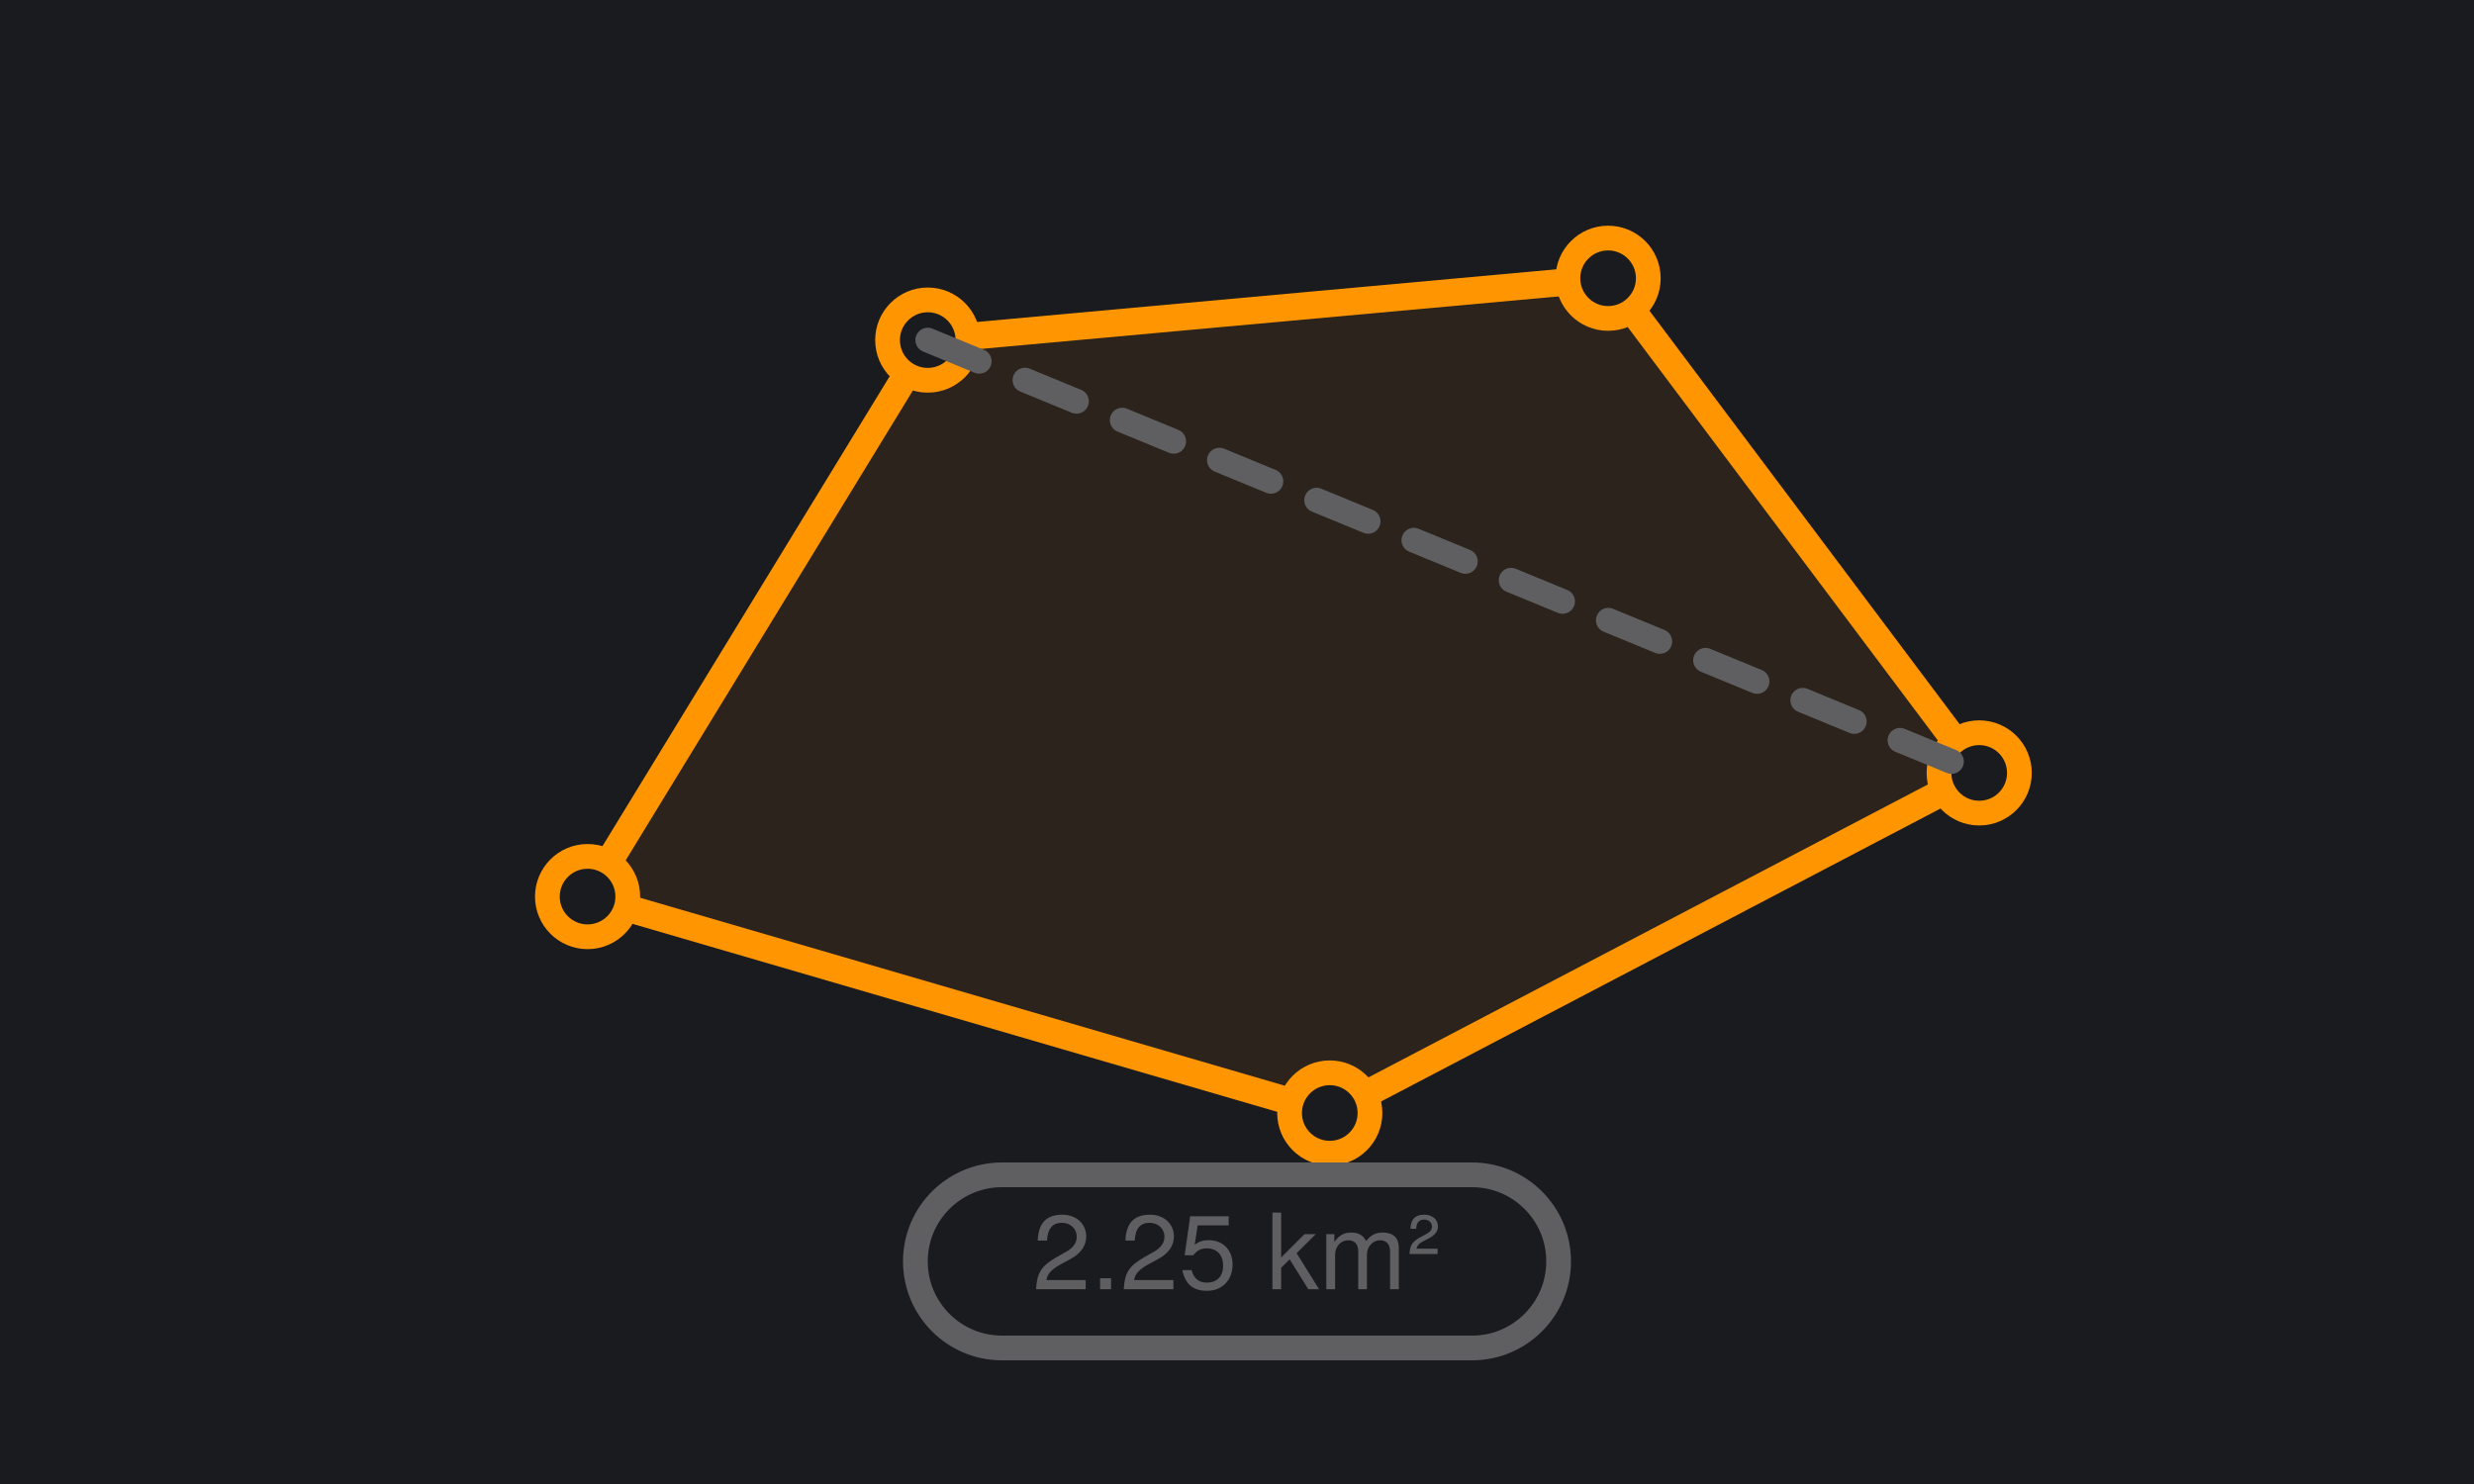
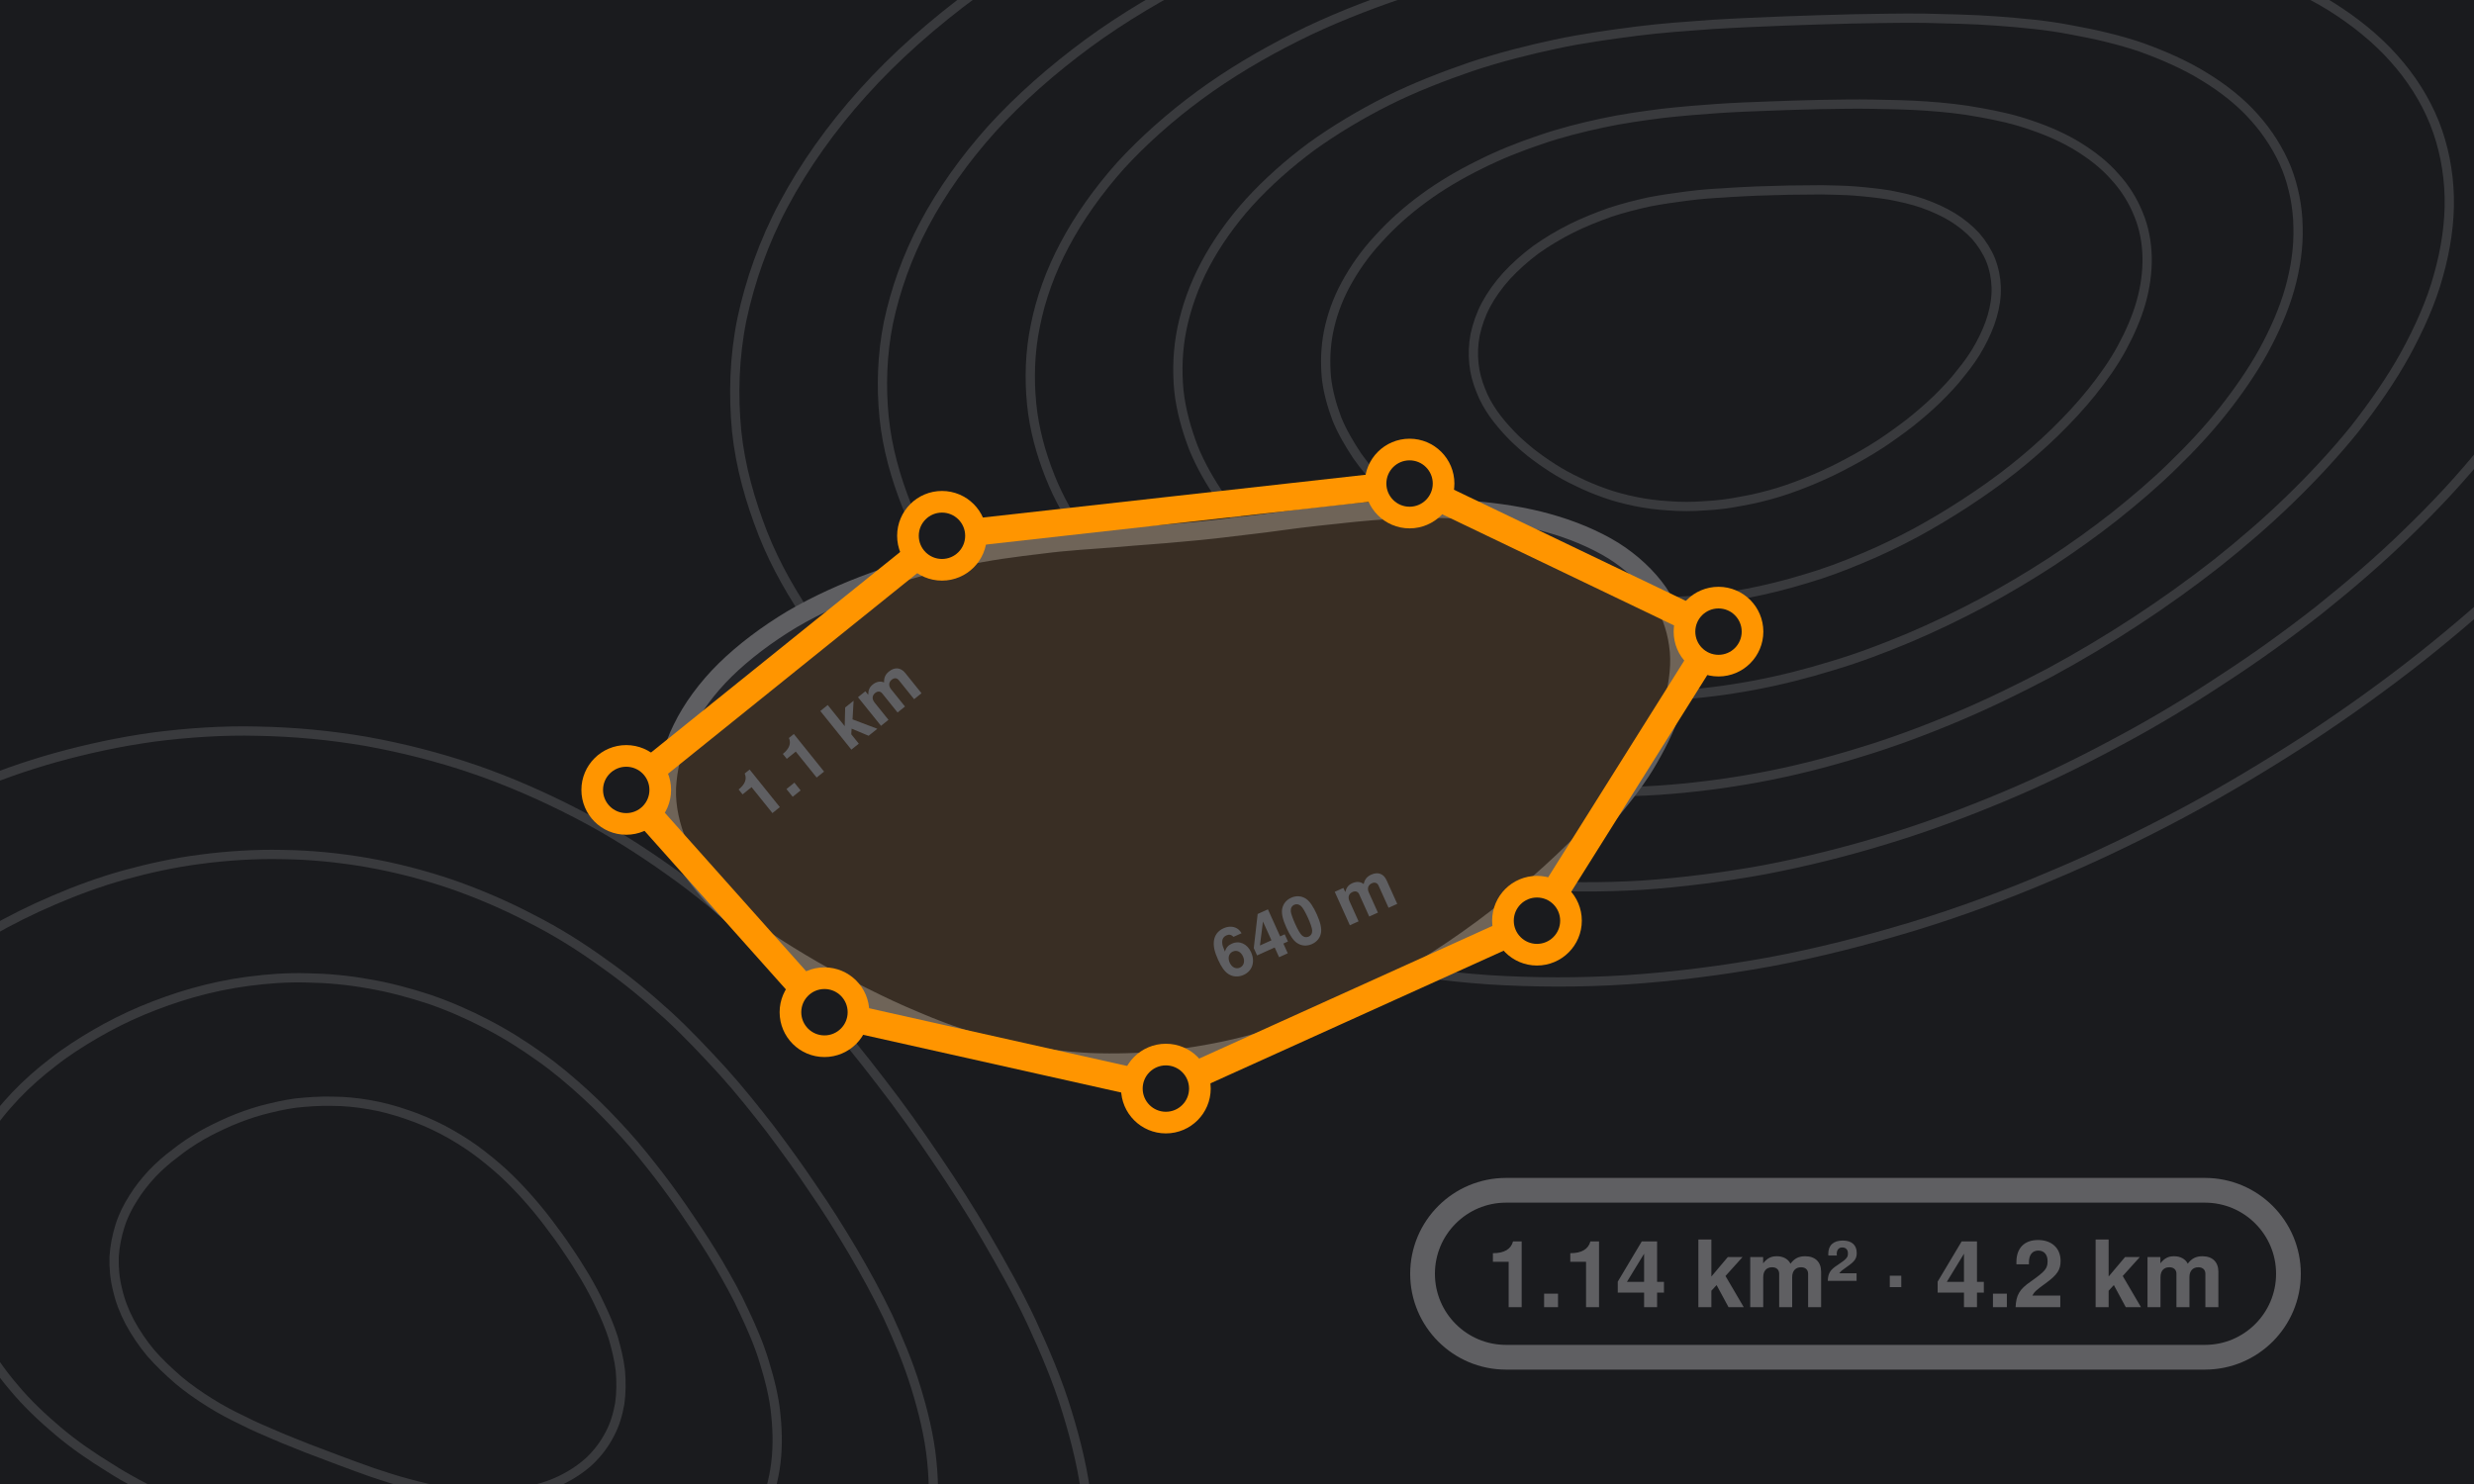
- <svg xmlns="http://www.w3.org/2000/svg" width="800" height="480" viewBox="0 0 800 480">
-   <path fill="#1a1b1e" stroke="none" d="M 0 0 L 800 0 L 800 480 L 0 480 Z" />
-   <path d="M 190 290 L 300 110 L 520 90 L 640 250 L 430 360 Z" fill="#ff9500" fill-opacity="0.08" stroke="#ff9500" stroke-width="8.8" stroke-linejoin="round" />
-   <g fill="#1a1b1e" stroke="#ff9500" stroke-width="8">
-     <circle cx="190" cy="290" r="13" />
-     <circle cx="300" cy="110" r="13" />
-     <circle cx="520" cy="90" r="13" />
-     <circle cx="640" cy="250" r="13" />
-     <circle cx="430" cy="360" r="13" />
+ <svg xmlns="http://www.w3.org/2000/svg" viewBox="0 0 800 480">
+   <defs>
+     <clipPath id="card">
+       <rect width="800" height="480" />
+     </clipPath>
+   </defs>
+   <g clip-path="url(#card)">
+     <path fill="#1a1b1e" stroke="none" d="M 0 0 L 800 0 L 800 480 L 0 480 Z" />
+     <path fill="none" stroke="#393a3d" stroke-width="3" d="M 643.7 84.1 C 644.8 86.9 645.4 89.9 645.5 92.9 C 645.6 96 645.1 99.2 644.2 102.3 C 643.3 105.4 641.9 108.6 640.2 111.7 C 638.6 114.7 636.4 117.8 634.1 120.6 C 631.9 123.5 629.2 126.3 626.5 129 C 623.8 131.6 620.8 134.2 617.8 136.6 C 614.7 139 611.5 141.3 608.2 143.5 C 604.8 145.7 601.4 147.7 597.8 149.6 C 594.3 151.5 590.6 153.3 586.8 154.9 C 583 156.5 579.1 158 575.2 159.2 C 571.3 160.4 567.2 161.4 563.2 162.1 C 559.2 162.9 555.2 163.4 551.2 163.6 C 547.3 163.9 543.4 163.9 539.6 163.6 C 535.9 163.4 532.2 162.9 528.8 162.2 C 525.3 161.5 522 160.6 518.9 159.5 C 515.8 158.4 512.9 157.2 510.1 155.8 C 507.3 154.5 504.6 153 502.1 151.4 C 499.6 149.8 497.2 148.1 494.9 146.3 C 492.7 144.5 490.5 142.6 488.5 140.5 C 486.5 138.4 484.6 136.2 482.9 133.8 C 481.3 131.5 479.8 128.9 478.8 126.2 C 477.7 123.5 476.9 120.6 476.6 117.6 C 476.3 114.6 476.4 111.4 477 108.3 C 477.7 105.1 478.8 101.8 480.5 98.6 C 482.2 95.4 484.5 92.2 487.2 89.2 C 489.9 86.3 493.1 83.4 496.6 80.8 C 500.1 78.3 504.1 75.9 508.1 73.9 C 512.1 71.9 516.4 70.2 520.6 68.7 C 524.8 67.3 529.2 66.2 533.3 65.3 C 537.5 64.5 541.6 63.9 545.6 63.4 C 549.5 62.9 553.3 62.6 557.1 62.4 C 560.8 62.1 564.3 62 567.9 61.8 C 571.4 61.7 574.9 61.6 578.4 61.5 C 582 61.5 585.5 61.4 589.1 61.4 C 592.7 61.5 596.3 61.5 600 61.8 C 603.7 62.1 607.4 62.5 611.1 63.1 C 614.7 63.8 618.4 64.6 621.8 65.8 C 625.2 67 628.5 68.5 631.3 70.2 C 634.2 72 636.8 74.1 638.9 76.4 C 640.9 78.7 642.6 81.4 643.7 84.1 Z" />
+     <path fill="none" stroke="#393a3d" stroke-width="3" d="M 691.5 69.3 C 693.3 73.6 694.2 78.4 694.3 83.2 C 694.4 87.9 693.7 93 692.3 97.9 C 690.9 102.8 688.7 107.8 686.1 112.6 C 683.5 117.4 680.1 122.2 676.5 126.7 C 672.9 131.2 668.8 135.6 664.5 139.8 C 660.2 144 655.6 148 650.8 151.8 C 646 155.6 640.9 159.2 635.7 162.6 C 630.5 166 625 169.3 619.5 172.3 C 613.9 175.3 608.1 178.1 602.1 180.6 C 596.2 183.1 590.1 185.4 583.9 187.2 C 577.7 189.1 571.3 190.7 565.1 191.9 C 558.8 193.1 552.4 193.9 546.2 194.3 C 540 194.7 533.8 194.7 528 194.3 C 522.1 193.9 516.3 193.1 510.9 192 C 505.5 190.9 500.3 189.4 495.4 187.8 C 490.5 186.1 485.9 184.1 481.5 182 C 477.1 179.9 473 177.5 469 175 C 465.1 172.5 461.3 169.9 457.8 167 C 454.2 164.2 450.8 161.2 447.6 157.9 C 444.5 154.6 441.5 151.2 438.9 147.5 C 436.4 143.7 434 139.7 432.3 135.5 C 430.7 131.2 429.4 126.7 428.9 122 C 428.5 117.3 428.6 112.3 429.6 107.3 C 430.6 102.3 432.4 97.1 435.1 92.1 C 437.8 87.1 441.3 82 445.6 77.4 C 449.8 72.7 454.9 68.1 460.4 64.1 C 465.8 60.1 472.1 56.4 478.4 53.3 C 484.7 50.1 491.5 47.4 498.1 45.2 C 504.7 42.9 511.6 41.2 518.1 39.8 C 524.6 38.4 531.1 37.5 537.3 36.7 C 543.5 36 549.5 35.5 555.4 35.1 C 561.2 34.7 566.8 34.5 572.4 34.3 C 578 34.1 583.4 33.9 588.9 33.8 C 594.5 33.7 600 33.6 605.7 33.7 C 611.3 33.8 617.1 33.9 622.8 34.3 C 628.6 34.7 634.5 35.3 640.3 36.4 C 646 37.4 651.8 38.7 657.1 40.6 C 662.4 42.4 667.6 44.7 672.1 47.5 C 676.6 50.3 680.7 53.5 683.9 57.2 C 687.2 60.8 689.8 65 691.5 69.3 Z" />
+     <path fill="none" stroke="#393a3d" stroke-width="3" d="M 739.4 54.5 C 741.7 60.4 743 66.9 743.1 73.4 C 743.3 79.9 742.3 86.8 740.4 93.5 C 738.5 100.2 735.5 107 731.9 113.6 C 728.3 120.1 723.8 126.6 718.9 132.8 C 714 139 708.4 145 702.5 150.7 C 696.7 156.4 690.3 161.8 683.8 167 C 677.2 172.2 670.3 177.1 663.2 181.8 C 656.1 186.4 648.7 190.8 641.1 194.9 C 633.4 199 625.5 202.8 617.5 206.2 C 609.4 209.6 601 212.8 592.6 215.3 C 584.2 217.9 575.5 220.1 566.9 221.7 C 558.3 223.3 549.6 224.4 541.2 224.9 C 532.8 225.5 524.3 225.5 516.3 224.9 C 508.3 224.4 500.5 223.3 493.1 221.8 C 485.7 220.3 478.6 218.3 471.9 216.1 C 465.3 213.8 459 211.1 453 208.2 C 447 205.3 441.4 202.1 436 198.7 C 430.6 195.3 425.5 191.7 420.6 187.8 C 415.7 183.9 411 179.8 406.7 175.3 C 402.5 170.9 398.3 166.2 394.9 161.1 C 391.4 156 388.2 150.5 385.9 144.8 C 383.7 139 381.9 132.8 381.2 126.3 C 380.6 119.9 380.8 113.1 382.2 106.3 C 383.6 99.5 386.1 92.4 389.7 85.6 C 393.3 78.8 398.2 71.8 403.9 65.5 C 409.7 59.1 416.7 52.9 424.1 47.4 C 431.6 42 440.1 36.9 448.7 32.6 C 457.3 28.3 466.6 24.7 475.6 21.6 C 484.6 18.6 494 16.2 502.9 14.3 C 511.8 12.4 520.6 11.2 529.1 10.1 C 537.6 9 545.7 8.5 553.7 7.9 C 561.7 7.4 569.3 7.1 576.9 6.8 C 584.5 6.5 591.9 6.3 599.5 6.1 C 607 6 614.6 5.8 622.3 5.9 C 630 6.1 637.8 6.2 645.7 6.8 C 653.6 7.4 661.7 8.1 669.4 9.6 C 677.2 11 685.1 12.8 692.4 15.3 C 699.6 17.9 706.7 21 712.8 24.8 C 718.9 28.5 724.6 33 729 38 C 733.4 42.9 737 48.6 739.4 54.5 Z" />
+     <path fill="none" stroke="#393a3d" stroke-width="3" d="M 787.2 39.7 C 790.2 47.2 791.8 55.5 792 63.7 C 792.2 71.9 790.9 80.6 788.5 89.1 C 786.2 97.6 782.3 106.2 777.8 114.5 C 773.2 122.8 767.5 131 761.3 138.9 C 755 146.7 747.9 154.3 740.5 161.5 C 733.1 168.7 725.1 175.6 716.8 182.2 C 708.5 188.7 699.7 195 690.7 200.9 C 681.7 206.8 672.3 212.4 662.7 217.6 C 653 222.7 643 227.6 632.8 231.9 C 622.6 236.2 611.9 240.2 601.3 243.4 C 590.6 246.7 579.6 249.5 568.7 251.5 C 557.9 253.5 546.9 254.9 536.2 255.6 C 525.5 256.3 514.8 256.2 504.7 255.6 C 494.5 254.9 484.6 253.5 475.2 251.6 C 465.9 249.8 456.9 247.2 448.5 244.3 C 440 241.5 432 238.1 424.5 234.4 C 416.9 230.7 409.7 226.7 402.9 222.4 C 396.1 218 389.6 213.4 383.4 208.5 C 377.2 203.6 371.3 198.4 365.9 192.7 C 360.4 187.1 355.2 181.2 350.8 174.7 C 346.4 168.2 342.4 161.4 339.5 154 C 336.6 146.7 334.4 138.8 333.6 130.7 C 332.8 122.6 333 113.9 334.8 105.3 C 336.5 96.7 339.7 87.7 344.3 79.1 C 348.9 70.4 355.1 61.7 362.3 53.6 C 369.6 45.6 378.5 37.7 387.9 30.8 C 397.4 23.8 408.2 17.4 419 12 C 429.9 6.5 441.7 1.9 453.1 -2 C 464.5 -5.8 476.4 -8.8 487.6 -11.2 C 498.9 -13.6 510.1 -15.2 520.9 -16.5 C 531.6 -17.9 541.9 -18.6 552 -19.3 C 562.1 -20 571.7 -20.4 581.4 -20.7 C 591.1 -21.1 600.4 -21.4 610 -21.6 C 619.6 -21.7 629.1 -21.9 638.9 -21.8 C 648.6 -21.7 658.6 -21.5 668.6 -20.8 C 678.5 -20 688.8 -19 698.6 -17.2 C 708.5 -15.4 718.5 -13.1 727.7 -9.9 C 736.8 -6.7 745.9 -2.8 753.6 2 C 761.3 6.8 768.4 12.5 774 18.8 C 779.6 25 784.2 32.2 787.2 39.7 Z" />
+     <path fill="none" stroke="#393a3d" stroke-width="3" d="M 835 24.9 C 838.6 34 840.6 44 840.8 53.9 C 841.1 63.9 839.5 74.4 836.6 84.7 C 833.8 95 829.1 105.4 823.6 115.5 C 818.1 125.5 811.1 135.5 803.6 145 C 796.1 154.4 787.5 163.6 778.5 172.3 C 769.5 181.1 759.8 189.4 749.8 197.4 C 739.7 205.3 729.2 212.9 718.2 220 C 707.3 227.2 696 234 684.3 240.2 C 672.6 246.5 660.5 252.4 648.1 257.6 C 635.7 262.8 622.9 267.6 610 271.5 C 597 275.5 583.7 278.8 570.6 281.3 C 557.5 283.7 544.1 285.4 531.2 286.3 C 518.2 287.1 505.3 287 493 286.2 C 480.7 285.4 468.7 283.7 457.4 281.5 C 446 279.2 435.2 276.1 425 272.6 C 414.7 269.2 405.1 265 395.9 260.6 C 386.7 256.1 378.1 251.2 369.8 246 C 361.5 240.8 353.7 235.2 346.2 229.2 C 338.8 223.3 331.6 217 325 210.2 C 318.4 203.3 312.1 196.1 306.8 188.3 C 301.5 180.5 296.6 172.2 293.1 163.3 C 289.6 154.4 286.9 144.9 285.9 135.1 C 284.9 125.2 285.2 114.7 287.3 104.3 C 289.5 93.9 293.3 83 298.9 72.5 C 304.4 62.1 311.9 51.5 320.7 41.7 C 329.5 32 340.3 22.5 351.7 14.1 C 363.1 5.7 376.2 -2 389.4 -8.6 C 402.5 -15.3 416.8 -20.9 430.6 -25.5 C 444.4 -30.2 458.7 -33.8 472.4 -36.7 C 486.1 -39.6 499.6 -41.6 512.6 -43.2 C 525.6 -44.8 538.1 -45.7 550.3 -46.5 C 562.5 -47.4 574.2 -47.8 585.9 -48.3 C 597.6 -48.7 608.9 -49 620.5 -49.2 C 632.1 -49.5 643.7 -49.7 655.5 -49.5 C 667.3 -49.4 679.4 -49.2 691.4 -48.3 C 703.5 -47.4 715.9 -46.2 727.8 -44 C 739.7 -41.8 751.9 -39 763 -35.2 C 774.1 -31.3 785 -26.5 794.3 -20.7 C 803.7 -14.9 812.3 -8.1 819.1 -0.4 C 825.9 7.2 831.4 15.9 835 24.9 Z" />
+     <path fill="none" stroke="#393a3d" stroke-width="3" d="M 882.8 10.1 C 887.1 20.8 889.3 32.5 889.7 44.2 C 890 55.9 888.1 68.3 884.7 80.3 C 881.4 92.3 875.9 104.7 869.5 116.4 C 863 128.2 854.8 139.9 846 151 C 837.2 162.2 827.1 172.9 816.5 183.2 C 806 193.4 794.6 203.2 782.8 212.6 C 771 221.9 758.6 230.8 745.8 239.2 C 733 247.5 719.7 255.5 705.9 262.9 C 692.2 270.2 678 277.1 663.4 283.2 C 648.9 289.4 633.8 295 618.7 299.6 C 603.5 304.2 587.9 308.2 572.4 311.1 C 557 313.9 541.3 315.9 526.1 316.9 C 511 317.9 495.8 317.8 481.4 316.9 C 466.9 315.9 452.8 313.9 439.5 311.3 C 426.2 308.6 413.5 305 401.5 300.9 C 389.5 296.8 378.2 292 367.4 286.8 C 356.6 281.6 346.5 275.8 336.8 269.7 C 327 263.5 317.8 257 309 250 C 300.3 243 291.9 235.6 284.1 227.6 C 276.4 219.6 269 211.1 262.8 201.9 C 256.5 192.8 250.8 183 246.7 172.6 C 242.6 162.1 239.4 151 238.2 139.4 C 237.1 127.9 237.4 115.6 239.9 103.3 C 242.5 91.1 246.9 78.3 253.5 66 C 260 53.8 268.8 41.3 279.1 29.9 C 289.4 18.4 302 7.3 315.5 -2.6 C 328.9 -12.5 344.3 -21.5 359.7 -29.3 C 375.1 -37 391.9 -43.6 408.1 -49.1 C 424.3 -54.6 441.1 -58.8 457.2 -62.2 C 473.2 -65.7 489.1 -67.9 504.4 -69.8 C 519.6 -71.8 534.3 -72.8 548.6 -73.8 C 563 -74.8 576.7 -75.2 590.4 -75.8 C 604.1 -76.3 617.4 -76.7 631.1 -76.9 C 644.7 -77.2 658.2 -77.5 672.1 -77.3 C 686 -77.1 700.1 -76.9 714.3 -75.8 C 728.4 -74.7 743 -73.3 757 -70.8 C 771 -68.2 785.3 -65 798.3 -60.4 C 811.3 -55.8 824.1 -50.2 835.1 -43.4 C 846.1 -36.7 856.2 -28.6 864.2 -19.7 C 872.1 -10.7 878.6 -0.5 882.8 10.1 Z" />
+     <path fill="none" stroke="#393a3d" stroke-width="3" d="M 200.4 454 C 199.8 457.4 198.8 460.9 197.1 464 C 195.5 467.1 193.3 470 190.7 472.5 C 188 475 184.8 477.1 181.3 478.8 C 177.8 480.5 173.8 481.7 169.7 482.5 C 165.7 483.3 161.3 483.6 157.1 483.6 C 152.8 483.6 148.4 483.1 144.2 482.5 C 140 481.9 135.9 480.9 131.9 479.8 C 128 478.8 124.2 477.5 120.5 476.3 C 116.8 475 113.3 473.7 109.8 472.4 C 106.3 471.1 102.9 469.8 99.5 468.5 C 96.1 467.1 92.6 465.8 89.2 464.3 C 85.7 462.8 82.1 461.3 78.6 459.5 C 75 457.8 71.4 455.9 67.9 453.7 C 64.4 451.5 60.9 449.1 57.7 446.4 C 54.6 443.7 51.5 440.8 48.8 437.7 C 46.2 434.6 43.9 431.2 42 427.7 C 40.2 424.3 38.8 420.7 38 417.1 C 37.1 413.6 36.8 410 36.9 406.5 C 37.1 403.1 37.8 399.7 38.8 396.5 C 39.8 393.3 41.3 390.3 43.1 387.5 C 44.8 384.7 46.9 382.1 49.2 379.6 C 51.5 377.2 54 375 56.7 373 C 59.3 370.9 62.2 369 65.1 367.3 C 68.1 365.6 71.2 364.1 74.4 362.7 C 77.7 361.3 81 360.1 84.6 359.1 C 88.1 358.2 91.8 357.3 95.5 356.8 C 99.3 356.4 103.3 356.1 107.3 356.2 C 111.3 356.2 115.4 356.6 119.4 357.3 C 123.5 358 127.6 359.1 131.6 360.5 C 135.5 361.8 139.4 363.5 143.1 365.4 C 146.7 367.3 150.3 369.5 153.5 371.8 C 156.8 374.2 159.8 376.7 162.7 379.3 C 165.5 381.9 168.1 384.6 170.5 387.3 C 173 390.1 175.2 392.8 177.4 395.7 C 179.5 398.5 181.6 401.3 183.5 404.2 C 185.5 407.1 187.4 410.1 189.2 413.1 C 191 416.2 192.7 419.3 194.2 422.6 C 195.8 425.9 197.2 429.3 198.3 432.7 C 199.3 436.2 200.2 439.8 200.6 443.3 C 200.9 446.9 200.9 450.5 200.4 454 Z" />
+     <path fill="none" stroke="#393a3d" stroke-width="3" d="M 250.6 475.2 C 249.7 480.8 248 486.5 245.3 491.5 C 242.7 496.5 239.1 501.3 234.8 505.3 C 230.5 509.3 225.2 512.9 219.6 515.6 C 213.9 518.3 207.4 520.3 200.8 521.6 C 194.3 522.9 187.1 523.4 180.2 523.4 C 173.3 523.4 166.1 522.6 159.3 521.6 C 152.5 520.5 145.8 518.9 139.4 517.2 C 133 515.5 126.8 513.5 120.8 511.5 C 114.8 509.5 109.1 507.3 103.4 505.2 C 97.8 503.1 92.3 501 86.7 498.8 C 81.1 496.6 75.5 494.4 69.9 492 C 64.2 489.6 58.4 487.1 52.7 484.2 C 46.9 481.4 41 478.3 35.4 474.7 C 29.7 471.2 24 467.3 18.8 462.9 C 13.7 458.6 8.6 453.8 4.4 448.7 C 0.1 443.7 -3.7 438.1 -6.7 432.6 C -9.6 427 -11.9 421.1 -13.3 415.3 C -14.7 409.6 -15.2 403.7 -15 398.1 C -14.8 392.5 -13.6 387 -12 381.8 C -10.3 376.6 -7.8 371.7 -5 367.1 C -2.2 362.6 1.3 358.3 5 354.4 C 8.7 350.5 12.8 346.9 17.1 343.6 C 21.4 340.2 26.1 337.2 30.9 334.4 C 35.7 331.6 40.7 329.1 45.9 326.9 C 51.2 324.7 56.7 322.7 62.4 321.1 C 68.1 319.5 74.1 318.2 80.3 317.4 C 86.4 316.6 92.8 316.1 99.3 316.3 C 105.8 316.4 112.5 317 119.1 318.2 C 125.7 319.3 132.4 321.1 138.8 323.2 C 145.2 325.4 151.6 328.2 157.5 331.3 C 163.5 334.4 169.2 338 174.5 341.8 C 179.8 345.5 184.7 349.7 189.3 353.9 C 193.9 358.1 198.1 362.5 202.1 366.9 C 206.1 371.3 209.7 375.9 213.2 380.4 C 216.7 385 220 389.6 223.2 394.4 C 226.4 399.1 229.5 403.9 232.4 408.8 C 235.3 413.8 238.2 418.9 240.6 424.2 C 243.1 429.5 245.5 435 247.2 440.7 C 248.9 446.3 250.4 452.1 250.9 457.9 C 251.5 463.7 251.5 469.6 250.6 475.2 Z" />
+     <path fill="none" stroke="#393a3d" stroke-width="3" d="M 300.8 496.5 C 299.6 504.2 297.2 512 293.5 519 C 289.9 525.9 284.9 532.6 279 538.1 C 273 543.7 265.7 548.6 257.9 552.3 C 250 556.1 241 558.9 231.9 560.7 C 222.8 562.5 212.9 563.2 203.4 563.2 C 193.8 563.2 183.9 562.1 174.5 560.6 C 165 559.2 155.7 556.9 146.8 554.6 C 137.9 552.3 129.4 549.4 121.1 546.6 C 112.8 543.9 105 540.9 97.1 538 C 89.2 535 81.6 532.1 73.9 529.1 C 66.1 526 58.4 523.1 50.6 519.7 C 42.7 516.3 34.7 512.9 26.8 509 C 18.8 505 10.6 500.7 2.8 495.8 C -5 490.9 -12.9 485.4 -20.1 479.4 C -27.2 473.4 -34.2 466.8 -40.1 459.8 C -46 452.8 -51.3 445.1 -55.4 437.4 C -59.5 429.7 -62.6 421.5 -64.5 413.5 C -66.4 405.6 -67.2 397.4 -66.9 389.7 C -66.6 381.9 -65 374.2 -62.7 367.1 C -60.4 360 -57 353.1 -53.1 346.8 C -49.2 340.5 -44.4 334.6 -39.3 329.2 C -34.2 323.7 -28.4 318.8 -22.4 314.2 C -16.5 309.5 -10.1 305.4 -3.4 301.5 C 3.2 297.7 10.2 294.2 17.5 291.1 C 24.7 288 32.3 285.2 40.2 283 C 48.2 280.8 56.4 279 65 277.9 C 73.5 276.8 82.4 276.2 91.4 276.4 C 100.3 276.5 109.6 277.4 118.8 279 C 127.9 280.6 137.2 283 146 286 C 154.9 289.1 163.7 292.9 171.9 297.2 C 180.2 301.4 188.1 306.4 195.4 311.7 C 202.8 316.9 209.6 322.6 216 328.4 C 222.3 334.2 228.1 340.4 233.7 346.5 C 239.2 352.6 244.2 358.9 249.1 365.2 C 253.9 371.6 258.5 377.9 262.9 384.5 C 267.4 391 271.6 397.7 275.7 404.6 C 279.7 411.4 283.6 418.5 287.1 425.8 C 290.5 433.2 293.7 440.8 296.1 448.6 C 298.5 456.4 300.5 464.5 301.3 472.5 C 302.1 480.5 302.1 488.7 300.8 496.5 Z" />
+     <path fill="none" stroke="#393a3d" stroke-width="3" d="M 351.1 517.7 C 349.4 527.6 346.4 537.6 341.7 546.4 C 337.1 555.3 330.7 563.8 323.1 570.9 C 315.5 578 306.2 584.3 296.1 589.1 C 286.1 593.9 274.6 597.5 263 599.8 C 251.4 602.1 238.7 602.9 226.5 602.9 C 214.3 602.9 201.6 601.5 189.6 599.7 C 177.6 597.9 165.6 595 154.3 592 C 142.9 589 132 585.4 121.4 581.8 C 110.8 578.3 100.8 574.5 90.7 570.7 C 80.7 567 71 563.3 61.1 559.4 C 51.2 555.5 41.3 551.7 31.3 547.4 C 21.3 543.1 11.1 538.8 0.9 533.7 C -9.3 528.6 -19.8 523.1 -29.7 516.8 C -39.7 510.5 -49.8 503.6 -59 495.9 C -68.1 488.3 -77 479.8 -84.6 470.8 C -92.1 461.9 -98.9 452.1 -104.1 442.2 C -109.3 432.4 -113.3 421.9 -115.8 411.7 C -118.2 401.6 -119.2 391.1 -118.8 381.2 C -118.4 371.3 -116.4 361.5 -113.5 352.4 C -110.6 343.3 -106.2 334.6 -101.2 326.5 C -96.2 318.4 -90 310.9 -83.5 304 C -77 297 -69.6 290.7 -62 284.8 C -54.4 278.9 -46.2 273.5 -37.7 268.6 C -29.2 263.7 -20.3 259.2 -11 255.3 C -1.7 251.3 8 247.8 18.1 245 C 28.2 242.2 38.8 239.9 49.7 238.4 C 60.6 237 72 236.2 83.4 236.5 C 94.9 236.7 106.8 237.8 118.4 239.8 C 130.1 241.9 141.9 244.9 153.3 248.8 C 164.6 252.7 175.8 257.6 186.4 263.1 C 196.9 268.5 207 274.9 216.4 281.6 C 225.8 288.2 234.5 295.6 242.6 303 C 250.8 310.4 258.2 318.2 265.2 326.1 C 272.3 333.9 278.7 341.9 284.9 350 C 291.2 358.1 297 366.3 302.6 374.6 C 308.3 383 313.8 391.5 318.9 400.3 C 324 409.1 329.1 418.1 333.5 427.5 C 337.8 436.8 342 446.6 345 456.5 C 348.1 466.5 350.6 476.9 351.6 487 C 352.6 497.2 352.7 507.8 351.1 517.7 Z" />
+     <path fill="#232428" stroke="#5f5f62" stroke-width="6" d="M 542.7 208.5 C 543.6 214.3 542.8 220.8 541.2 226.9 C 539.7 233.1 536.6 239.4 533.2 245.3 C 529.8 251.3 525.2 257.2 520.6 262.7 C 516 268.3 510.7 273.6 505.3 278.7 C 499.9 283.8 494.3 288.7 488.4 293.4 C 482.5 298.2 476.4 302.7 469.9 307.1 C 463.5 311.4 456.7 315.7 449.6 319.5 C 442.4 323.4 434.8 327.1 427 330.2 C 419.2 333.4 410.8 336.2 402.5 338.3 C 394.2 340.4 385.6 341.9 377.2 342.8 C 368.9 343.7 360.4 343.9 352.5 343.6 C 344.6 343.2 336.9 342.2 329.8 340.8 C 322.6 339.4 315.9 337.5 309.6 335.4 C 303.2 333.3 297.4 330.8 291.6 328.3 C 285.9 325.8 280.5 323.1 275 320.3 C 269.6 317.5 264.2 314.6 258.9 311.4 C 253.6 308.2 248.2 304.9 243.3 301.1 C 238.3 297.3 233.3 293.2 229.3 288.5 C 225.3 283.8 221.5 278.6 219.2 273 C 216.9 267.5 215.4 261.2 215.6 255 C 215.9 248.7 217.4 241.9 220.6 235.6 C 223.7 229.2 228.6 222.5 234.5 216.7 C 240.5 210.8 248.1 205.1 256.1 200.3 C 264.1 195.6 273.4 191.4 282.5 188.1 C 291.5 184.7 301.2 182.3 310.2 180.3 C 319.3 178.2 328.3 177.1 336.7 176.1 C 345.1 175 353 174.6 360.6 174 C 368.2 173.3 375.2 172.9 382.3 172.2 C 389.5 171.6 396.3 170.8 403.5 169.9 C 410.8 169.1 418.1 167.9 425.8 167.1 C 433.6 166.3 441.9 165.2 450.2 164.9 C 458.5 164.5 467.4 164.3 475.8 165 C 484.3 165.7 493 167 500.7 169.2 C 508.3 171.3 515.7 174.4 521.7 178.1 C 527.6 181.8 532.7 186.6 536.2 191.6 C 539.7 196.7 541.9 202.6 542.7 208.5 Z" />
+     <path fill="#ff9500" fill-opacity="0.1" stroke="#ff9500" stroke-width="8.8" stroke-linejoin="round" d="M 555.7 204.3 L 497 297.8 L 377 352.1 L 266.6 327.4 L 202.5 255.5 L 304.6 173.3 L 455.8 156.4 Z" />
+     <circle cx="555.7" cy="204.3" r="11" fill="#1a1b1e" stroke="#ff9500" stroke-width="7" />
+     <circle cx="497" cy="297.8" r="11" fill="#1a1b1e" stroke="#ff9500" stroke-width="7" />
+     <circle cx="377" cy="352.1" r="11" fill="#1a1b1e" stroke="#ff9500" stroke-width="7" />
+     <circle cx="266.6" cy="327.4" r="11" fill="#1a1b1e" stroke="#ff9500" stroke-width="7" />
+     <circle cx="202.5" cy="255.5" r="11" fill="#1a1b1e" stroke="#ff9500" stroke-width="7" />
+     <circle cx="304.6" cy="173.3" r="11" fill="#1a1b1e" stroke="#ff9500" stroke-width="7" />
+     <circle cx="455.8" cy="156.4" r="11" fill="#1a1b1e" stroke="#ff9500" stroke-width="7" />
+     <text x="424.7" y="304.6" text-anchor="middle" transform="rotate(335.7 424.7 304.6)" font-family="Helvetica Neue, Helvetica, Arial, sans-serif" font-weight="600" font-size="22" fill="#5f5f62">640 m</text>
+     <text x="272.4" y="244.8" text-anchor="middle" transform="rotate(-38.8 272.4 244.8)" font-family="Helvetica Neue, Helvetica, Arial, sans-serif" font-weight="600" font-size="22" fill="#5f5f62">1.1 km</text>
+     <rect x="460" y="385" width="280" height="54" rx="27.0" fill="#1a1b1e" stroke="#5f5f62" stroke-width="8" />
+     <text x="600" y="422.8" text-anchor="middle" font-family="Helvetica Neue, Helvetica, Arial, sans-serif" font-weight="600" font-size="30" fill="#5f5f62">1.14 km² · 4.2 km</text>
  </g>
-   <path d="M 300 110 L 640 250" fill="none" stroke="#5f5f62" stroke-width="8" stroke-linecap="round" stroke-dasharray="18 16" />
-   <rect x="296" y="380" width="208" height="56" rx="28" fill="#1a1b1e" stroke="#5f5f62" stroke-width="8" />
-   <text x="400" y="417" text-anchor="middle" font-family="Helvetica Neue" font-size="34" font-weight="500" fill="#5f5f62">2.25 km²</text>
</svg>
